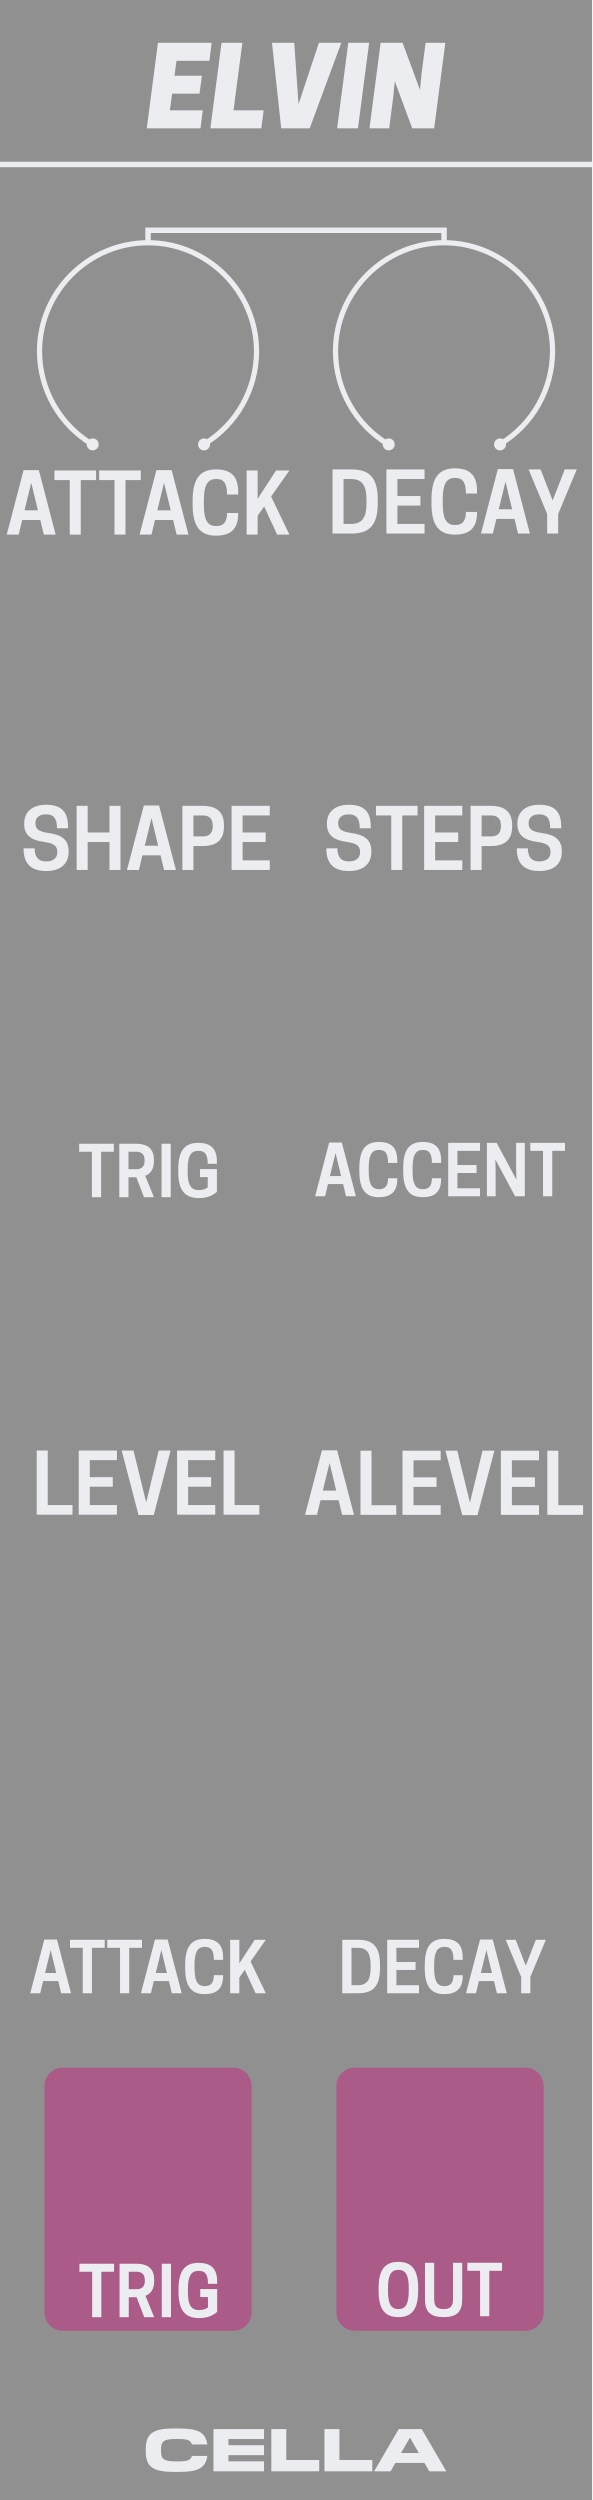
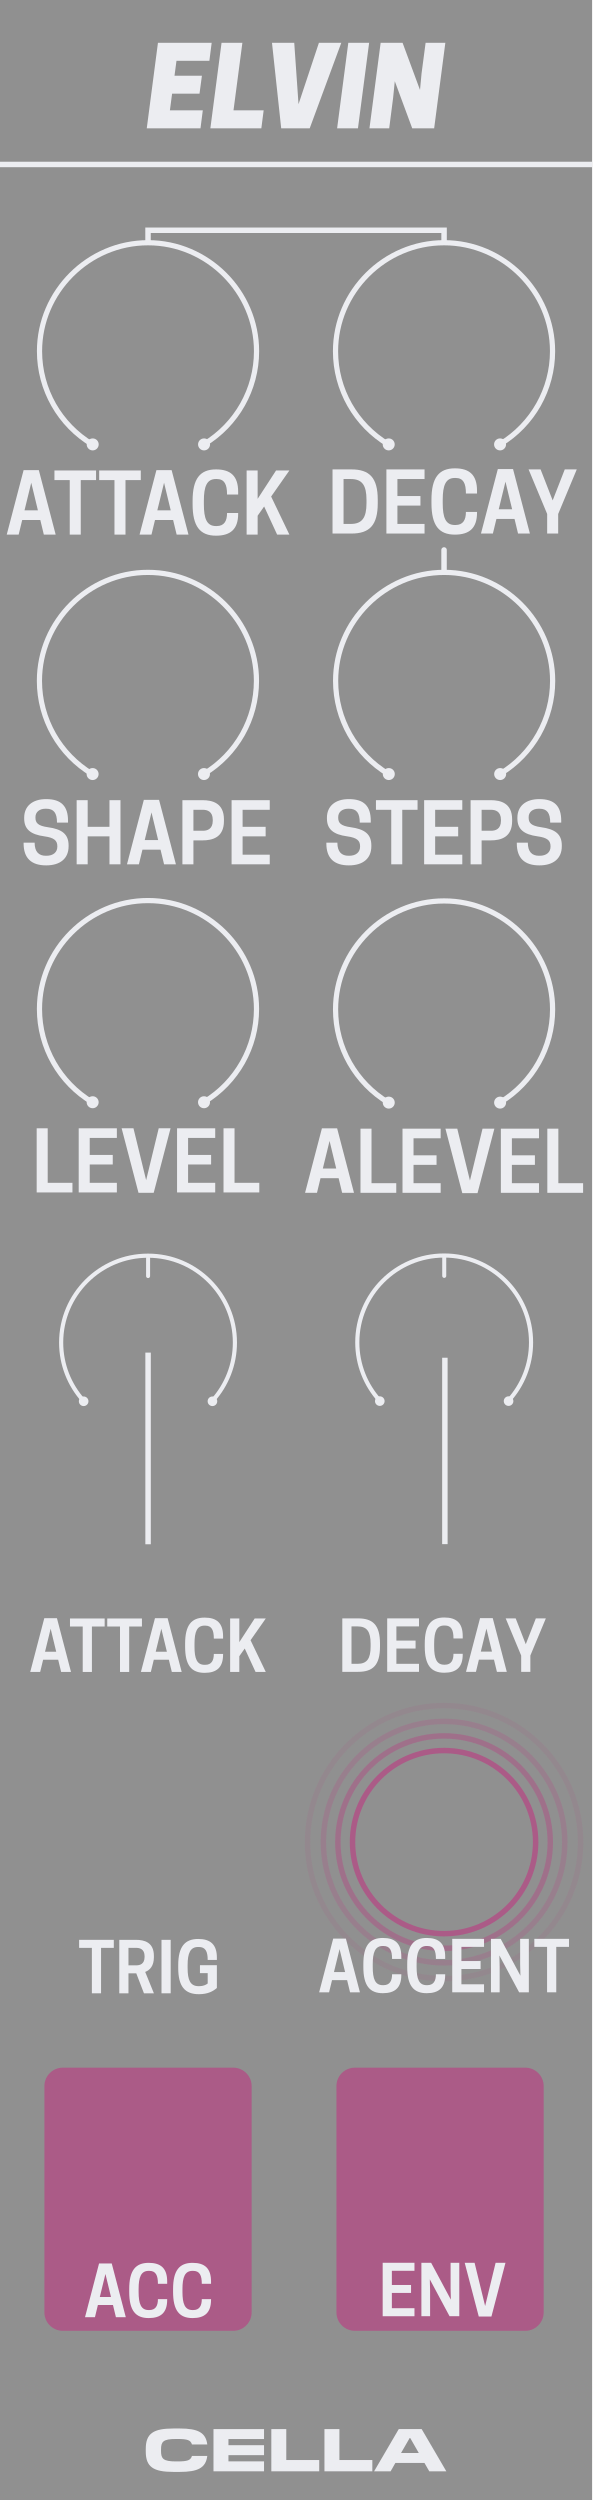
<svg xmlns="http://www.w3.org/2000/svg" width="100%" height="100%" viewBox="0 0 90 380" version="1.1" xml:space="preserve" style="fill-rule:evenodd;clip-rule:evenodd;stroke-linejoin:round;stroke-miterlimit:1.5;">
  <g id="Layer1">
    <rect x="0" y="0" width="90" height="380" style="fill:#909090;" />
    <path d="M38.25,317.084C38.25,315.539 36.995,314.284 35.45,314.284L9.55,314.284C8.005,314.284 6.75,315.539 6.75,317.084L6.75,351.484C6.75,353.029 8.005,354.284 9.55,354.284L35.45,354.284C36.995,354.284 38.25,353.029 38.25,351.484L38.25,317.084Z" style="fill:#ab5b87;" />
    <path d="M82.638,317.084C82.638,315.539 81.384,314.284 79.838,314.284L53.938,314.284C52.393,314.284 51.138,315.539 51.138,317.084L51.138,351.484C51.138,353.029 52.393,354.284 53.938,354.284L79.838,354.284C81.384,354.284 82.638,353.029 82.638,351.484L82.638,317.084Z" style="fill:#ab5b87;" />
+     <g>
+       <path d="M67.5,265.667C75.411,265.667 81.833,272.089 81.833,280C81.833,287.911 75.411,294.333 67.5,294.333C59.589,294.333 53.167,287.911 53.167,280C53.167,272.089 59.589,265.667 67.5,265.667ZM67.5,266.5C60.049,266.5 54,272.549 54,280C54,287.451 60.049,293.5 67.5,293.5C74.951,293.5 81,287.451 81,280C81,272.549 74.951,266.5 67.5,266.5Z" style="fill:#ab5b87;" />
+       <path d="M67.5,263.44C76.64,263.44 84.06,270.86 84.06,280C84.06,289.14 76.64,296.56 67.5,296.56C58.36,296.56 50.94,289.14 50.94,280C50.94,270.86 58.36,263.44 67.5,263.44ZM67.5,264.273C58.82,264.273 51.773,271.32 51.773,280C51.773,288.68 58.82,295.727 67.5,295.727C76.18,295.727 83.227,288.68 83.227,280C83.227,271.32 76.18,264.273 67.5,264.273Z" style="fill:#ab5b87;fill-opacity:0.58;" />
+       <path d="M67.5,261.237C77.855,261.237 86.263,269.645 86.263,280C86.263,290.355 77.855,298.763 67.5,298.763C57.145,298.763 48.737,290.355 48.737,280C48.737,269.645 57.145,261.237 67.5,261.237ZM67.5,262.071C57.605,262.071 49.571,270.105 49.571,280C49.571,289.895 57.605,297.929 67.5,297.929C77.395,297.929 85.429,289.895 85.429,280C85.429,270.105 77.395,262.071 67.5,262.071Z" style="fill:#ab5b87;fill-opacity:0.31;" />
+       <path d="M67.5,258.83C79.184,258.83 88.67,268.316 88.67,280C88.67,291.684 79.184,301.17 67.5,301.17C55.816,301.17 46.33,291.684 46.33,280C46.33,268.316 55.816,258.83 67.5,258.83ZM67.5,259.664C56.276,259.664 47.164,268.776 47.164,280C47.164,291.224 56.276,300.336 67.5,300.336C78.724,300.336 87.836,291.224 87.836,280C87.836,268.776 78.724,259.664 67.5,259.664Z" style="fill:#ab5b87;fill-opacity:0.13;" />
+     </g>
    <path d="M0,25L90,25" style="fill:none;stroke:#ecedf1;stroke-width:0.83px;" />
-     <path d="M15.403,345.306L17.341,345.306L17.341,344.088L12.07,344.088L12.07,345.306L14.008,345.306L14.008,352.213L15.403,352.213L15.403,345.306Z" style="fill:#ecedf1;fill-rule:nonzero;" />
-     <path d="M19.57,349.181L20.758,349.181L21.924,352.213L23.435,352.213L22.112,348.963C22.851,348.671 23.435,348.035 23.435,346.733L23.435,346.525C23.435,344.463 21.987,344.088 20.716,344.088L18.174,344.088L18.174,352.213L19.57,352.213L19.57,349.181ZM19.57,347.963L19.57,345.306L20.768,345.306C21.31,345.306 22.018,345.504 22.018,346.577L22.018,346.692C22.018,347.765 21.31,347.963 20.768,347.963L19.57,347.963Z" style="fill:#ecedf1;fill-rule:nonzero;" />
-     <rect x="24.591" y="344.088" width="1.396" height="8.125" style="fill:#ecedf1;fill-rule:nonzero;" />
-     <path d="M30.278,352.348C31.653,352.348 32.455,351.89 33.008,351.4L33.008,347.942L30.435,347.942L30.435,349.15L31.612,349.15L31.612,350.723C31.341,350.942 30.903,351.129 30.33,351.129L30.237,351.129C28.955,351.129 28.56,350.192 28.56,348.358L28.56,347.942C28.56,346.108 28.966,345.171 30.164,345.171L30.258,345.171C31.278,345.171 31.612,345.848 31.612,347.14L33.008,347.14L33.008,346.785C33.008,344.806 32.039,343.952 30.174,343.952C28.143,343.952 27.133,345.129 27.133,347.942L27.133,348.358C27.133,351.171 28.143,352.348 30.278,352.348Z" style="fill:#ecedf1;fill-rule:nonzero;" />
-     <path d="M60.557,352.202C62.588,352.202 63.557,351.025 63.557,348.212L63.557,347.796C63.557,344.983 62.588,343.806 60.557,343.806C58.516,343.806 57.547,344.983 57.547,347.796L57.547,348.212C57.547,351.025 58.516,352.202 60.557,352.202ZM60.505,350.983C59.37,350.983 58.974,350.046 58.974,348.212L58.974,347.796C58.974,345.962 59.37,345.025 60.505,345.025L60.599,345.025C61.734,345.025 62.13,345.962 62.13,347.796L62.13,348.212C62.13,350.046 61.734,350.983 60.599,350.983L60.505,350.983Z" style="fill:#ecedf1;fill-rule:nonzero;" />
-     <path d="M67.432,352.202C69.484,352.202 70.255,351.337 70.255,349.515L70.255,343.942L68.859,343.942L68.859,349.462C68.859,350.535 68.474,350.983 67.432,350.983C66.38,350.983 65.995,350.535 65.995,349.462L65.995,343.942L64.599,343.942L64.599,349.515C64.599,351.337 65.37,352.202 67.432,352.202Z" style="fill:#ecedf1;fill-rule:nonzero;" />
-     <path d="M74.37,345.16L76.307,345.16L76.307,343.942L71.036,343.942L71.036,345.16L72.974,345.16L72.974,352.067L74.37,352.067L74.37,345.16Z" style="fill:#ecedf1;fill-rule:nonzero;" />
+     <path d="M15.057,344.046L12.922,352.213L14.432,352.213L14.88,350.358L17.172,350.358L17.62,352.213L19.12,352.213L16.984,344.046L15.057,344.046ZM16.026,345.64L16.87,349.14L15.172,349.14L16.026,345.64Z" style="fill:#ecedf1;fill-rule:nonzero;" />
+     <path d="M21.068,348.358L21.068,347.942C21.068,346.108 21.443,345.171 22.599,345.171L22.693,345.171C23.682,345.171 24.005,345.848 24.005,347.14L25.411,347.14L25.411,346.785C25.411,344.806 24.474,343.952 22.609,343.952C20.578,343.952 19.641,345.129 19.641,347.942L19.641,348.358C19.641,351.171 20.578,352.348 22.609,352.348C24.474,352.348 25.411,351.494 25.411,349.577L25.411,349.473L24.005,349.473C24.005,350.494 23.641,351.129 22.693,351.129L22.599,351.129C21.432,351.129 21.068,350.192 21.068,348.358Z" style="fill:#ecedf1;fill-rule:nonzero;" />
+     <path d="M27.734,348.358L27.734,347.942C27.734,346.108 28.109,345.171 29.266,345.171L29.359,345.171C30.349,345.171 30.672,345.848 30.672,347.14L32.078,347.14L32.078,346.785C32.078,344.806 31.141,343.952 29.276,343.952C27.245,343.952 26.307,345.129 26.307,347.942L26.307,348.358C26.307,351.171 27.245,352.348 29.276,352.348C31.141,352.348 32.078,351.494 32.078,349.577L32.078,349.473L30.672,349.473C30.672,350.494 30.307,351.129 29.359,351.129L29.266,351.129C28.099,351.129 27.734,350.192 27.734,348.358Z" style="fill:#ecedf1;fill-rule:nonzero;" />
+     <path d="M58.167,343.942L58.167,352.067L63,352.067L63,350.848L59.562,350.848L59.562,348.525L62.479,348.525L62.479,347.317L59.562,347.317L59.562,345.16L63,345.16L63,343.942L58.167,343.942Z" style="fill:#ecedf1;fill-rule:nonzero;" />
+     <path d="M69.812,343.942L68.49,343.942L68.49,347.827L68.531,349.546L65.531,343.942L64.052,343.942L64.052,352.067L65.375,352.067L65.375,348.181L65.333,346.462L68.333,352.067L69.812,352.067L69.812,343.942Z" style="fill:#ecedf1;fill-rule:nonzero;" />
+     <path d="M74.698,352.108L76.833,343.942L75.333,343.942L73.74,350.515L72.135,343.942L70.635,343.942L72.771,352.108L74.698,352.108Z" style="fill:#ecedf1;fill-rule:nonzero;" />
    <path d="M24.008,6.507L22.308,19.507L30.475,19.507L30.825,16.773L25.825,16.773L26.158,14.24L30.325,14.24L30.692,11.507L26.525,11.507L26.825,9.24L31.825,9.24L32.175,6.507L24.008,6.507Z" style="fill:#ecedf1;fill-rule:nonzero;" />
    <path d="M39.725,19.507L40.075,16.773L35.492,16.773L36.842,6.507L33.675,6.507L31.975,19.507L39.725,19.507Z" style="fill:#ecedf1;fill-rule:nonzero;" />
    <path d="M47.075,19.507L51.875,6.507L48.475,6.507L45.375,15.84L44.725,6.507L41.342,6.507L42.742,19.507L47.075,19.507Z" style="fill:#ecedf1;fill-rule:nonzero;" />
    <path d="M56.108,6.507L52.942,6.507L51.242,19.507L54.408,19.507L56.108,6.507Z" style="fill:#ecedf1;fill-rule:nonzero;" />
    <path d="M67.692,6.507L64.692,6.507L64.075,11.173L63.842,13.673L61.192,6.507L57.858,6.507L56.158,19.507L59.158,19.507L59.758,14.84L60.008,12.34L62.658,19.507L65.992,19.507L67.692,6.507Z" style="fill:#ecedf1;fill-rule:nonzero;" />
    <path d="M27.327,375.731C30.077,375.731 31.287,375.117 31.507,373.302L29.178,373.302C28.977,373.953 28.546,374.136 26.96,374.136L26.74,374.136C24.797,374.136 24.476,373.724 24.476,372.541L24.476,372.33C24.476,371.13 24.797,370.726 26.74,370.726L26.96,370.726C28.546,370.726 28.977,370.91 29.178,371.56L31.507,371.56C31.287,369.745 30.077,369.131 27.327,369.131L26.373,369.131C23.321,369.131 22.157,369.874 22.157,372.23L22.157,372.633C22.157,374.989 23.321,375.731 26.373,375.731L27.327,375.731Z" style="fill:#ecedf1;fill-rule:nonzero;" />
    <path d="M40.132,374.127L34.724,374.127L34.724,373.183L40.132,373.183L40.132,371.67L34.724,371.67L34.724,370.735L40.132,370.735L40.132,369.223L32.451,369.223L32.451,375.64L40.132,375.64L40.132,374.127Z" style="fill:#ecedf1;fill-rule:nonzero;" />
    <path d="M48.52,373.925L43.515,373.925L43.515,369.223L41.242,369.223L41.242,375.64L48.52,375.64L48.52,373.925Z" style="fill:#ecedf1;fill-rule:nonzero;" />
    <path d="M56.596,373.925L51.591,373.925L51.591,369.223L49.317,369.223L49.317,375.64L56.596,375.64L56.596,373.925Z" style="fill:#ecedf1;fill-rule:nonzero;" />
    <path d="M64.094,369.223L60.611,369.223L56.862,375.64L59.373,375.64L60.097,374.365L64.516,374.365L65.249,375.64L67.843,375.64L64.094,369.223ZM62.353,370.58L63.654,372.853L60.959,372.853L62.27,370.58L62.353,370.58Z" style="fill:#ecedf1;fill-rule:nonzero;" />
    <path d="M3.587,71.461L1.025,81.261L2.837,81.261L3.375,79.036L6.125,79.036L6.662,81.261L8.462,81.261L5.9,71.461L3.587,71.461ZM4.75,73.374L5.762,77.574L3.725,77.574L4.75,73.374Z" style="fill:#ecedf1;fill-rule:nonzero;" />
    <path d="M12.275,72.974L14.6,72.974L14.6,71.511L8.275,71.511L8.275,72.974L10.6,72.974L10.6,81.261L12.275,81.261L12.275,72.974Z" style="fill:#ecedf1;fill-rule:nonzero;" />
    <path d="M19.075,72.974L21.4,72.974L21.4,71.511L15.075,71.511L15.075,72.974L17.4,72.974L17.4,81.261L19.075,81.261L19.075,72.974Z" style="fill:#ecedf1;fill-rule:nonzero;" />
    <path d="M23.775,71.461L21.212,81.261L23.025,81.261L23.562,79.036L26.312,79.036L26.85,81.261L28.65,81.261L26.087,71.461L23.775,71.461ZM24.937,73.374L25.95,77.574L23.912,77.574L24.937,73.374Z" style="fill:#ecedf1;fill-rule:nonzero;" />
    <path d="M30.987,76.636L30.987,76.136C30.987,73.936 31.437,72.811 32.825,72.811L32.937,72.811C34.125,72.811 34.512,73.624 34.512,75.174L36.2,75.174L36.2,74.749C36.2,72.374 35.075,71.349 32.837,71.349C30.4,71.349 29.275,72.761 29.275,76.136L29.275,76.636C29.275,80.011 30.4,81.424 32.837,81.424C35.075,81.424 36.2,80.399 36.2,78.099L36.2,77.974L34.512,77.974C34.512,79.199 34.075,79.961 32.937,79.961L32.825,79.961C31.425,79.961 30.987,78.836 30.987,76.636Z" style="fill:#ecedf1;fill-rule:nonzero;" />
    <path d="M39.162,71.511L37.487,71.511L37.487,81.261L39.162,81.261L39.162,78.386L40.15,76.986L42.125,81.261L43.987,81.261L41.212,75.474L43.987,71.511L41.962,71.511L39.162,75.824L39.162,71.511Z" style="fill:#ecedf1;fill-rule:nonzero;" />
    <path d="M57.419,76.475L57.419,75.975C57.419,72.6 56.157,71.35 53.419,71.35L50.544,71.35L50.544,81.1L53.419,81.1C56.157,81.1 57.419,79.85 57.419,76.475ZM52.219,79.638L52.219,72.813L53.319,72.813C55.057,72.813 55.707,73.775 55.707,75.975L55.707,76.475C55.707,78.675 55.057,79.638 53.319,79.638L52.219,79.638Z" style="fill:#ecedf1;fill-rule:nonzero;" />
    <path d="M58.732,71.35L58.732,81.1L64.532,81.1L64.532,79.638L60.407,79.638L60.407,76.85L63.907,76.85L63.907,75.4L60.407,75.4L60.407,72.813L64.532,72.813L64.532,71.35L58.732,71.35Z" style="fill:#ecedf1;fill-rule:nonzero;" />
    <path d="M67.294,76.475L67.294,75.975C67.294,73.775 67.744,72.65 69.132,72.65L69.244,72.65C70.432,72.65 70.819,73.463 70.819,75.013L72.507,75.013L72.507,74.588C72.507,72.213 71.382,71.188 69.144,71.188C66.707,71.188 65.582,72.6 65.582,75.975L65.582,76.475C65.582,79.85 66.707,81.263 69.144,81.263C71.382,81.263 72.507,80.238 72.507,77.938L72.507,77.813L70.819,77.813C70.819,79.038 70.382,79.8 69.244,79.8L69.132,79.8C67.732,79.8 67.294,78.675 67.294,76.475Z" style="fill:#ecedf1;fill-rule:nonzero;" />
    <path d="M75.669,71.3L73.107,81.1L74.919,81.1L75.457,78.875L78.207,78.875L78.744,81.1L80.544,81.1L77.982,71.3L75.669,71.3ZM76.832,73.213L77.844,77.413L75.807,77.413L76.832,73.213Z" style="fill:#ecedf1;fill-rule:nonzero;" />
    <path d="M84.844,78.125L87.669,71.35L85.844,71.35L84.007,76.063L82.169,71.35L80.344,71.35L83.169,78.125L83.169,81.1L84.844,81.1L84.844,78.125Z" style="fill:#ecedf1;fill-rule:nonzero;" />
-     <path d="M6.751,127.985C8.239,128.185 8.714,128.635 8.714,129.485L8.714,129.56C8.714,130.373 8.114,130.935 7.064,130.935L6.951,130.935C5.901,130.935 5.264,130.335 5.264,128.948L3.589,128.948L3.589,129.073C3.589,131.31 4.776,132.398 7.014,132.398C9.189,132.398 10.426,131.323 10.426,129.498L10.426,129.36C10.426,127.648 9.414,126.885 7.289,126.598C5.751,126.385 5.389,125.935 5.389,125.135L5.389,125.06C5.389,124.298 5.989,123.785 6.914,123.785L7.026,123.785C8.189,123.785 8.664,124.435 8.664,125.898L10.339,125.898L10.339,125.61C10.339,123.41 9.326,122.323 7.014,122.323C4.901,122.323 3.676,123.423 3.676,125.148L3.676,125.273C3.676,126.885 4.626,127.698 6.751,127.985Z" style="fill:#ecedf1;fill-rule:nonzero;" />
-     <path d="M16.639,122.485L16.639,126.535L13.326,126.535L13.326,122.485L11.651,122.485L11.651,132.235L13.326,132.235L13.326,127.985L16.639,127.985L16.639,132.235L18.314,132.235L18.314,122.485L16.639,122.485Z" style="fill:#ecedf1;fill-rule:nonzero;" />
-     <path d="M21.864,122.435L19.301,132.235L21.114,132.235L21.651,130.01L24.401,130.01L24.939,132.235L26.739,132.235L24.176,122.435L21.864,122.435ZM23.026,124.348L24.039,128.548L22.001,128.548L23.026,124.348Z" style="fill:#ecedf1;fill-rule:nonzero;" />
-     <path d="M29.401,128.598L30.776,128.598C32.301,128.598 34.039,128.148 34.039,125.66L34.039,125.41C34.039,122.935 32.301,122.485 30.776,122.485L27.726,122.485L27.726,132.235L29.401,132.235L29.401,128.598ZM29.401,127.135L29.401,123.948L30.839,123.948C31.489,123.948 32.339,124.185 32.339,125.473L32.339,125.61C32.339,126.898 31.489,127.135 30.839,127.135L29.401,127.135Z" style="fill:#ecedf1;fill-rule:nonzero;" />
-     <path d="M35.201,122.485L35.201,132.235L41.001,132.235L41.001,130.773L36.876,130.773L36.876,127.985L40.376,127.985L40.376,126.535L36.876,126.535L36.876,123.948L41.001,123.948L41.001,122.485L35.201,122.485Z" style="fill:#ecedf1;fill-rule:nonzero;" />
-     <path d="M11.019,230.23L11.019,228.767L7.256,228.767L7.256,220.48L5.581,220.48L5.581,230.23L11.019,230.23Z" style="fill:#ecedf1;fill-rule:nonzero;" />
-     <path d="M11.969,220.48L11.969,230.23L17.769,230.23L17.769,228.767L13.644,228.767L13.644,225.98L17.144,225.98L17.144,224.53L13.644,224.53L13.644,221.942L17.769,221.942L17.769,220.48L11.969,220.48Z" style="fill:#ecedf1;fill-rule:nonzero;" />
-     <path d="M23.369,230.28L25.931,220.48L24.131,220.48L22.219,228.367L20.294,220.48L18.494,220.48L21.056,230.28L23.369,230.28Z" style="fill:#ecedf1;fill-rule:nonzero;" />
-     <path d="M26.919,220.48L26.919,230.23L32.719,230.23L32.719,228.767L28.594,228.767L28.594,225.98L32.094,225.98L32.094,224.53L28.594,224.53L28.594,221.942L32.719,221.942L32.719,220.48L26.919,220.48Z" style="fill:#ecedf1;fill-rule:nonzero;" />
-     <path d="M39.419,230.23L39.419,228.767L35.656,228.767L35.656,220.48L33.981,220.48L33.981,230.23L39.419,230.23Z" style="fill:#ecedf1;fill-rule:nonzero;" />
-     <path d="M15.365,175.066L17.302,175.066L17.302,173.848L12.031,173.848L12.031,175.066L13.969,175.066L13.969,181.973L15.365,181.973L15.365,175.066Z" style="fill:#ecedf1;fill-rule:nonzero;" />
-     <path d="M19.531,178.941L20.719,178.941L21.885,181.973L23.396,181.973L22.073,178.723C22.812,178.431 23.396,177.795 23.396,176.493L23.396,176.285C23.396,174.223 21.948,173.848 20.677,173.848L18.135,173.848L18.135,181.973L19.531,181.973L19.531,178.941ZM19.531,177.723L19.531,175.066L20.729,175.066C21.271,175.066 21.979,175.264 21.979,176.337L21.979,176.452C21.979,177.525 21.271,177.723 20.729,177.723L19.531,177.723Z" style="fill:#ecedf1;fill-rule:nonzero;" />
-     <rect x="24.552" y="173.848" width="1.396" height="8.125" style="fill:#ecedf1;fill-rule:nonzero;" />
-     <path d="M30.24,182.108C31.615,182.108 32.417,181.65 32.969,181.16L32.969,177.702L30.396,177.702L30.396,178.91L31.573,178.91L31.573,180.483C31.302,180.702 30.865,180.889 30.292,180.889L30.198,180.889C28.917,180.889 28.521,179.952 28.521,178.118L28.521,177.702C28.521,175.868 28.927,174.931 30.125,174.931L30.219,174.931C31.24,174.931 31.573,175.608 31.573,176.9L32.969,176.9L32.969,176.545C32.969,174.566 32,173.712 30.135,173.712C28.104,173.712 27.094,174.889 27.094,177.702L27.094,178.118C27.094,180.931 28.104,182.108 30.24,182.108Z" style="fill:#ecedf1;fill-rule:nonzero;" />
+     <path d="M6.751,127.126C8.239,127.326 8.714,127.776 8.714,128.626L8.714,128.701C8.714,129.514 8.114,130.076 7.064,130.076L6.951,130.076C5.901,130.076 5.264,129.476 5.264,128.089L3.589,128.089L3.589,128.214C3.589,130.451 4.776,131.539 7.014,131.539C9.189,131.539 10.426,130.464 10.426,128.639L10.426,128.501C10.426,126.789 9.414,126.026 7.289,125.739C5.751,125.526 5.389,125.076 5.389,124.276L5.389,124.201C5.389,123.439 5.989,122.926 6.914,122.926L7.026,122.926C8.189,122.926 8.664,123.576 8.664,125.039L10.339,125.039L10.339,124.751C10.339,122.551 9.326,121.464 7.014,121.464C4.901,121.464 3.676,122.564 3.676,124.289L3.676,124.414C3.676,126.026 4.626,126.839 6.751,127.126Z" style="fill:#ecedf1;fill-rule:nonzero;" />
+     <path d="M16.639,121.626L16.639,125.676L13.326,125.676L13.326,121.626L11.651,121.626L11.651,131.376L13.326,131.376L13.326,127.126L16.639,127.126L16.639,131.376L18.314,131.376L18.314,121.626L16.639,121.626Z" style="fill:#ecedf1;fill-rule:nonzero;" />
+     <path d="M21.864,121.576L19.301,131.376L21.114,131.376L21.651,129.151L24.401,129.151L24.939,131.376L26.739,131.376L24.176,121.576L21.864,121.576ZM23.026,123.489L24.039,127.689L22.001,127.689L23.026,123.489Z" style="fill:#ecedf1;fill-rule:nonzero;" />
+     <path d="M29.401,127.739L30.776,127.739C32.301,127.739 34.039,127.289 34.039,124.801L34.039,124.551C34.039,122.076 32.301,121.626 30.776,121.626L27.726,121.626L27.726,131.376L29.401,131.376L29.401,127.739ZM29.401,126.276L29.401,123.089L30.839,123.089C31.489,123.089 32.339,123.326 32.339,124.614L32.339,124.751C32.339,126.039 31.489,126.276 30.839,126.276L29.401,126.276Z" style="fill:#ecedf1;fill-rule:nonzero;" />
+     <path d="M35.201,121.626L35.201,131.376L41.001,131.376L41.001,129.914L36.876,129.914L36.876,127.126L40.376,127.126L40.376,125.676L36.876,125.676L36.876,123.089L41.001,123.089L41.001,121.626L35.201,121.626Z" style="fill:#ecedf1;fill-rule:nonzero;" />
+     <path d="M11.013,181.251L11.013,179.789L7.25,179.789L7.25,171.501L5.575,171.501L5.575,181.251L11.013,181.251Z" style="fill:#ecedf1;fill-rule:nonzero;" />
+     <path d="M11.963,171.501L11.963,181.251L17.763,181.251L17.763,179.789L13.638,179.789L13.638,177.001L17.138,177.001L17.138,175.551L13.638,175.551L13.638,172.964L17.763,172.964L17.763,171.501L11.963,171.501Z" style="fill:#ecedf1;fill-rule:nonzero;" />
+     <path d="M23.363,181.301L25.925,171.501L24.125,171.501L22.213,179.389L20.288,171.501L18.488,171.501L21.05,181.301L23.363,181.301Z" style="fill:#ecedf1;fill-rule:nonzero;" />
+     <path d="M26.913,171.501L26.913,181.251L32.713,181.251L32.713,179.789L28.588,179.789L28.588,177.001L32.088,177.001L32.088,175.551L28.588,175.551L28.588,172.964L32.713,172.964L32.713,171.501L26.913,171.501Z" style="fill:#ecedf1;fill-rule:nonzero;" />
+     <path d="M39.413,181.251L39.413,179.789L35.65,179.789L35.65,171.501L33.975,171.501L33.975,181.251L39.413,181.251Z" style="fill:#ecedf1;fill-rule:nonzero;" />
    <g id="CTR">
-       <circle id="Base" cx="22.51" cy="53.392" r="16.496" style="fill:none;" />
+       <circle id="Base" cx="22.504" cy="153.382" r="16.496" style="fill:none;" />
+       <circle cx="14.084" cy="167.54" r="0.911" style="fill:#ecedf1;" />
+       <circle cx="31.01" cy="167.54" r="0.911" style="fill:#ecedf1;" />
+       <path id="path89" d="M31.027,167.495C35.962,164.511 38.988,159.147 38.988,153.38C38.988,144.332 31.542,136.886 22.494,136.886C13.446,136.886 6,144.332 6,153.38C6,159.179 9.058,164.567 14.036,167.54" style="fill:none;fill-rule:nonzero;stroke:#ecedf1;stroke-width:0.79px;stroke-linecap:round;stroke-miterlimit:4;" />
+     </g>
+     <path d="M48.931,171.508L46.369,181.308L48.181,181.308L48.719,179.083L51.469,179.083L52.006,181.308L53.806,181.308L51.244,171.508L48.931,171.508ZM50.094,173.42L51.106,177.62L49.069,177.62L50.094,173.42Z" style="fill:#ecedf1;fill-rule:nonzero;" />
+     <path d="M60.231,181.308L60.231,179.845L56.469,179.845L56.469,171.558L54.794,171.558L54.794,181.308L60.231,181.308Z" style="fill:#ecedf1;fill-rule:nonzero;" />
+     <path d="M61.181,171.558L61.181,181.308L66.981,181.308L66.981,179.845L62.856,179.845L62.856,177.058L66.356,177.058L66.356,175.608L62.856,175.608L62.856,173.02L66.981,173.02L66.981,171.558L61.181,171.558Z" style="fill:#ecedf1;fill-rule:nonzero;" />
+     <path d="M72.581,181.358L75.144,171.558L73.344,171.558L71.431,179.445L69.506,171.558L67.706,171.558L70.269,181.358L72.581,181.358Z" style="fill:#ecedf1;fill-rule:nonzero;" />
+     <path d="M76.131,171.558L76.131,181.308L81.931,181.308L81.931,179.845L77.806,179.845L77.806,177.058L81.306,177.058L81.306,175.608L77.806,175.608L77.806,173.02L81.931,173.02L81.931,171.558L76.131,171.558Z" style="fill:#ecedf1;fill-rule:nonzero;" />
+     <path d="M88.631,181.308L88.631,179.845L84.869,179.845L84.869,171.558L83.194,171.558L83.194,181.308L88.631,181.308Z" style="fill:#ecedf1;fill-rule:nonzero;" />
+     <circle id="Base1" cx="67.51" cy="153.438" r="16.496" style="fill:none;" />
+     <circle cx="59.09" cy="167.596" r="0.911" style="fill:#ecedf1;" />
+     <circle cx="76.016" cy="167.596" r="0.911" style="fill:#ecedf1;" />
+     <path id="path891" d="M76.033,167.551C80.968,164.568 83.994,159.204 83.994,153.436C83.994,144.388 76.548,136.942 67.5,136.942C58.451,136.942 51.006,144.388 51.006,153.436C51.006,159.235 54.064,164.623 59.042,167.596" style="fill:none;fill-rule:nonzero;stroke:#ecedf1;stroke-width:0.79px;stroke-linecap:round;stroke-miterlimit:4;" />
+     <g id="CTR1">
+       <circle id="Base2" cx="22.498" cy="103.498" r="16.496" style="fill:none;" />
+       <circle cx="14.077" cy="117.656" r="0.911" style="fill:#ecedf1;" />
+       <circle cx="31.004" cy="117.656" r="0.911" style="fill:#ecedf1;" />
+       <path id="path892" d="M31.02,117.611C35.956,114.627 38.981,109.263 38.981,103.496C38.981,94.447 31.536,87.002 22.487,87.002C13.439,87.002 5.994,94.447 5.994,103.496C5.994,109.294 9.052,114.683 14.03,117.656" style="fill:none;fill-rule:nonzero;stroke:#ecedf1;stroke-width:0.79px;stroke-linecap:round;stroke-miterlimit:4;" />
+     </g>
+     <g id="CTR2">
+       <circle id="Base3" cx="67.518" cy="103.498" r="16.496" style="fill:none;" />
+       <circle cx="59.097" cy="117.656" r="0.911" style="fill:#ecedf1;" />
+       <circle cx="76.024" cy="117.656" r="0.911" style="fill:#ecedf1;" />
+       <path id="path893" d="M76.04,117.611C80.976,114.627 84.001,109.263 84.001,103.496C84.001,94.447 76.556,87.002 67.508,87.002C58.459,87.002 51.014,94.447 51.014,103.496C51.014,109.294 54.072,114.683 59.05,117.656" style="fill:none;fill-rule:nonzero;stroke:#ecedf1;stroke-width:0.79px;stroke-linecap:round;stroke-miterlimit:4;" />
+     </g>
+     <g id="CTR3">
+       <circle id="Base4" cx="22.51" cy="53.392" r="16.496" style="fill:none;" />
      <circle cx="14.09" cy="67.55" r="0.911" style="fill:#ecedf1;" />
      <circle cx="31.016" cy="67.55" r="0.911" style="fill:#ecedf1;" />
-       <path id="path89" d="M31.033,67.505C35.968,64.521 38.994,59.157 38.994,53.39C38.994,44.341 31.548,36.896 22.5,36.896C13.451,36.896 6.006,44.341 6.006,53.39C6.006,59.188 9.064,64.577 14.042,67.55" style="fill:none;fill-rule:nonzero;stroke:#ecedf1;stroke-width:0.79px;stroke-linecap:round;stroke-miterlimit:4;" />
+       <path id="path894" d="M31.033,67.505C35.968,64.521 38.994,59.157 38.994,53.39C38.994,44.341 31.548,36.896 22.5,36.896C13.451,36.896 6.006,44.341 6.006,53.39C6.006,59.188 9.064,64.577 14.042,67.55" style="fill:none;fill-rule:nonzero;stroke:#ecedf1;stroke-width:0.79px;stroke-linecap:round;stroke-miterlimit:4;" />
    </g>
-     <g id="CTR1">
-       <circle id="Base1" cx="67.504" cy="53.392" r="16.496" style="fill:none;" />
+     <g id="CTR4">
+       <circle id="Base5" cx="67.504" cy="53.392" r="16.496" style="fill:none;" />
      <circle cx="59.084" cy="67.55" r="0.911" style="fill:#ecedf1;" />
      <circle cx="76.01" cy="67.55" r="0.911" style="fill:#ecedf1;" />
-       <path id="path891" d="M76.027,67.505C80.962,64.521 83.988,59.157 83.988,53.39C83.988,44.341 76.542,36.896 67.494,36.896C58.446,36.896 51,44.341 51,53.39C51,59.188 54.058,64.577 59.036,67.55" style="fill:none;fill-rule:nonzero;stroke:#ecedf1;stroke-width:0.79px;stroke-linecap:round;stroke-miterlimit:4;" />
+       <path id="path895" d="M76.027,67.505C80.962,64.521 83.988,59.157 83.988,53.39C83.988,44.341 76.542,36.896 67.494,36.896C58.446,36.896 51,44.341 51,53.39C51,59.188 54.058,64.577 59.036,67.55" style="fill:none;fill-rule:nonzero;stroke:#ecedf1;stroke-width:0.79px;stroke-linecap:round;stroke-miterlimit:4;" />
    </g>
    <path d="M13.978,67.888L31.129,67.888" style="fill:none;" />
    <path d="M22.5,36.896L22.5,35L67.5,35L67.5,36.809" style="fill:none;stroke:#ecedf1;stroke-width:0.83px;stroke-linejoin:miter;" />
-     <path d="M48.931,220.455L46.369,230.255L48.181,230.255L48.719,228.03L51.469,228.03L52.006,230.255L53.806,230.255L51.244,220.455L48.931,220.455ZM50.094,222.368L51.106,226.568L49.069,226.568L50.094,222.368Z" style="fill:#ecedf1;fill-rule:nonzero;" />
-     <path d="M60.231,230.255L60.231,228.792L56.469,228.792L56.469,220.505L54.794,220.505L54.794,230.255L60.231,230.255Z" style="fill:#ecedf1;fill-rule:nonzero;" />
-     <path d="M61.181,220.505L61.181,230.255L66.981,230.255L66.981,228.792L62.856,228.792L62.856,226.005L66.356,226.005L66.356,224.555L62.856,224.555L62.856,221.968L66.981,221.968L66.981,220.505L61.181,220.505Z" style="fill:#ecedf1;fill-rule:nonzero;" />
-     <path d="M72.581,230.305L75.144,220.505L73.344,220.505L71.431,228.392L69.506,220.505L67.706,220.505L70.269,230.305L72.581,230.305Z" style="fill:#ecedf1;fill-rule:nonzero;" />
-     <path d="M76.131,220.505L76.131,230.255L81.931,230.255L81.931,228.792L77.806,228.792L77.806,226.005L81.306,226.005L81.306,224.555L77.806,224.555L77.806,221.968L81.931,221.968L81.931,220.505L76.131,220.505Z" style="fill:#ecedf1;fill-rule:nonzero;" />
-     <path d="M88.631,230.255L88.631,228.792L84.869,228.792L84.869,220.505L83.194,220.505L83.194,230.255L88.631,230.255Z" style="fill:#ecedf1;fill-rule:nonzero;" />
-     <path d="M50.034,173.67L47.899,181.837L49.409,181.837L49.857,179.983L52.149,179.983L52.597,181.837L54.097,181.837L51.961,173.67L50.034,173.67ZM51.003,175.264L51.847,178.764L50.149,178.764L51.003,175.264Z" style="fill:#ecedf1;fill-rule:nonzero;" />
-     <path d="M56.044,177.983L56.044,177.566C56.044,175.733 56.419,174.795 57.576,174.795L57.669,174.795C58.659,174.795 58.982,175.473 58.982,176.764L60.388,176.764L60.388,176.41C60.388,174.431 59.451,173.577 57.586,173.577C55.555,173.577 54.617,174.754 54.617,177.566L54.617,177.983C54.617,180.795 55.555,181.973 57.586,181.973C59.451,181.973 60.388,181.118 60.388,179.202L60.388,179.098L58.982,179.098C58.982,180.118 58.617,180.754 57.669,180.754L57.576,180.754C56.409,180.754 56.044,179.816 56.044,177.983Z" style="fill:#ecedf1;fill-rule:nonzero;" />
-     <path d="M62.711,177.983L62.711,177.566C62.711,175.733 63.086,174.795 64.242,174.795L64.336,174.795C65.326,174.795 65.649,175.473 65.649,176.764L67.055,176.764L67.055,176.41C67.055,174.431 66.117,173.577 64.253,173.577C62.222,173.577 61.284,174.754 61.284,177.566L61.284,177.983C61.284,180.795 62.222,181.973 64.253,181.973C66.117,181.973 67.055,181.118 67.055,179.202L67.055,179.098L65.649,179.098C65.649,180.118 65.284,180.754 64.336,180.754L64.242,180.754C63.076,180.754 62.711,179.816 62.711,177.983Z" style="fill:#ecedf1;fill-rule:nonzero;" />
-     <path d="M68.128,173.712L68.128,181.837L72.961,181.837L72.961,180.618L69.524,180.618L69.524,178.295L72.44,178.295L72.44,177.087L69.524,177.087L69.524,174.931L72.961,174.931L72.961,173.712L68.128,173.712Z" style="fill:#ecedf1;fill-rule:nonzero;" />
-     <path d="M79.774,173.712L78.451,173.712L78.451,177.598L78.492,179.316L75.492,173.712L74.013,173.712L74.013,181.837L75.336,181.837L75.336,177.952L75.294,176.233L78.294,181.837L79.774,181.837L79.774,173.712Z" style="fill:#ecedf1;fill-rule:nonzero;" />
-     <path d="M83.94,174.931L85.878,174.931L85.878,173.712L80.607,173.712L80.607,174.931L82.544,174.931L82.544,181.837L83.94,181.837L83.94,174.931Z" style="fill:#ecedf1;fill-rule:nonzero;" />
-     <path d="M52.769,127.985C54.256,128.185 54.731,128.635 54.731,129.485L54.731,129.56C54.731,130.373 54.131,130.935 53.081,130.935L52.969,130.935C51.919,130.935 51.281,130.335 51.281,128.948L49.606,128.948L49.606,129.073C49.606,131.31 50.794,132.398 53.031,132.398C55.206,132.398 56.444,131.323 56.444,129.498L56.444,129.36C56.444,127.648 55.431,126.885 53.306,126.598C51.769,126.385 51.406,125.935 51.406,125.135L51.406,125.06C51.406,124.298 52.006,123.785 52.931,123.785L53.044,123.785C54.206,123.785 54.681,124.435 54.681,125.898L56.356,125.898L56.356,125.61C56.356,123.41 55.344,122.323 53.031,122.323C50.919,122.323 49.694,123.423 49.694,125.148L49.694,125.273C49.694,126.885 50.644,127.698 52.769,127.985Z" style="fill:#ecedf1;fill-rule:nonzero;" />
-     <path d="M61.144,123.948L63.469,123.948L63.469,122.485L57.144,122.485L57.144,123.948L59.469,123.948L59.469,132.235L61.144,132.235L61.144,123.948Z" style="fill:#ecedf1;fill-rule:nonzero;" />
-     <path d="M64.469,122.485L64.469,132.235L70.269,132.235L70.269,130.773L66.144,130.773L66.144,127.985L69.644,127.985L69.644,126.535L66.144,126.535L66.144,123.948L70.269,123.948L70.269,122.485L64.469,122.485Z" style="fill:#ecedf1;fill-rule:nonzero;" />
-     <path d="M73.206,128.598L74.581,128.598C76.106,128.598 77.844,128.148 77.844,125.66L77.844,125.41C77.844,122.935 76.106,122.485 74.581,122.485L71.531,122.485L71.531,132.235L73.206,132.235L73.206,128.598ZM73.206,127.135L73.206,123.948L74.644,123.948C75.294,123.948 76.144,124.185 76.144,125.473L76.144,125.61C76.144,126.898 75.294,127.135 74.644,127.135L73.206,127.135Z" style="fill:#ecedf1;fill-rule:nonzero;" />
-     <path d="M81.719,127.985C83.206,128.185 83.681,128.635 83.681,129.485L83.681,129.56C83.681,130.373 83.081,130.935 82.031,130.935L81.919,130.935C80.869,130.935 80.231,130.335 80.231,128.948L78.556,128.948L78.556,129.073C78.556,131.31 79.744,132.398 81.981,132.398C84.156,132.398 85.394,131.323 85.394,129.498L85.394,129.36C85.394,127.648 84.381,126.885 82.256,126.598C80.719,126.385 80.356,125.935 80.356,125.135L80.356,125.06C80.356,124.298 80.956,123.785 81.881,123.785L81.994,123.785C83.156,123.785 83.631,124.435 83.631,125.898L85.306,125.898L85.306,125.61C85.306,123.41 84.294,122.323 81.981,122.323C79.869,122.323 78.644,123.423 78.644,125.148L78.644,125.273C78.644,126.885 79.594,127.698 81.719,127.985Z" style="fill:#ecedf1;fill-rule:nonzero;" />
-     <path d="M57.76,299.118L57.76,298.702C57.76,295.889 56.708,294.848 54.427,294.848L52.031,294.848L52.031,302.973L54.427,302.973C56.708,302.973 57.76,301.931 57.76,299.118ZM53.427,301.754L53.427,296.066L54.344,296.066C55.792,296.066 56.333,296.868 56.333,298.702L56.333,299.118C56.333,300.952 55.792,301.754 54.344,301.754L53.427,301.754Z" style="fill:#ecedf1;fill-rule:nonzero;" />
-     <path d="M58.854,294.848L58.854,302.973L63.687,302.973L63.687,301.754L60.25,301.754L60.25,299.431L63.167,299.431L63.167,298.223L60.25,298.223L60.25,296.066L63.687,296.066L63.687,294.848L58.854,294.848Z" style="fill:#ecedf1;fill-rule:nonzero;" />
-     <path d="M65.99,299.118L65.99,298.702C65.99,296.868 66.365,295.931 67.521,295.931L67.615,295.931C68.604,295.931 68.927,296.608 68.927,297.9L70.333,297.9L70.333,297.545C70.333,295.566 69.396,294.712 67.531,294.712C65.5,294.712 64.562,295.889 64.562,298.702L64.562,299.118C64.562,301.931 65.5,303.108 67.531,303.108C69.396,303.108 70.333,302.254 70.333,300.337L70.333,300.233L68.927,300.233C68.927,301.254 68.562,301.889 67.615,301.889L67.521,301.889C66.354,301.889 65.99,300.952 65.99,299.118Z" style="fill:#ecedf1;fill-rule:nonzero;" />
-     <path d="M72.969,294.806L70.833,302.973L72.344,302.973L72.792,301.118L75.083,301.118L75.531,302.973L77.031,302.973L74.896,294.806L72.969,294.806ZM73.937,296.4L74.781,299.9L73.083,299.9L73.937,296.4Z" style="fill:#ecedf1;fill-rule:nonzero;" />
-     <path d="M80.615,300.493L82.969,294.848L81.448,294.848L79.917,298.775L78.385,294.848L76.865,294.848L79.219,300.493L79.219,302.973L80.615,302.973L80.615,300.493Z" style="fill:#ecedf1;fill-rule:nonzero;" />
-     <path d="M6.734,294.806L4.599,302.973L6.109,302.973L6.557,301.118L8.849,301.118L9.297,302.973L10.797,302.973L8.661,294.806L6.734,294.806ZM7.703,296.4L8.547,299.9L6.849,299.9L7.703,296.4Z" style="fill:#ecedf1;fill-rule:nonzero;" />
-     <path d="M13.974,296.066L15.911,296.066L15.911,294.848L10.641,294.848L10.641,296.066L12.578,296.066L12.578,302.973L13.974,302.973L13.974,296.066Z" style="fill:#ecedf1;fill-rule:nonzero;" />
-     <path d="M19.641,296.066L21.578,296.066L21.578,294.848L16.307,294.848L16.307,296.066L18.245,296.066L18.245,302.973L19.641,302.973L19.641,296.066Z" style="fill:#ecedf1;fill-rule:nonzero;" />
-     <path d="M23.557,294.806L21.422,302.973L22.932,302.973L23.38,301.118L25.672,301.118L26.12,302.973L27.62,302.973L25.484,294.806L23.557,294.806ZM24.526,296.4L25.37,299.9L23.672,299.9L24.526,296.4Z" style="fill:#ecedf1;fill-rule:nonzero;" />
-     <path d="M29.568,299.118L29.568,298.702C29.568,296.868 29.943,295.931 31.099,295.931L31.193,295.931C32.182,295.931 32.505,296.608 32.505,297.9L33.911,297.9L33.911,297.545C33.911,295.566 32.974,294.712 31.109,294.712C29.078,294.712 28.141,295.889 28.141,298.702L28.141,299.118C28.141,301.931 29.078,303.108 31.109,303.108C32.974,303.108 33.911,302.254 33.911,300.337L33.911,300.233L32.505,300.233C32.505,301.254 32.141,301.889 31.193,301.889L31.099,301.889C29.932,301.889 29.568,300.952 29.568,299.118Z" style="fill:#ecedf1;fill-rule:nonzero;" />
-     <path d="M36.38,294.848L34.984,294.848L34.984,302.973L36.38,302.973L36.38,300.577L37.203,299.41L38.849,302.973L40.401,302.973L38.089,298.15L40.401,294.848L38.714,294.848L36.38,298.441L36.38,294.848Z" style="fill:#ecedf1;fill-rule:nonzero;" />
+     <path d="M52.769,127.126C54.256,127.326 54.731,127.776 54.731,128.626L54.731,128.701C54.731,129.514 54.131,130.076 53.081,130.076L52.969,130.076C51.919,130.076 51.281,129.476 51.281,128.089L49.606,128.089L49.606,128.214C49.606,130.451 50.794,131.539 53.031,131.539C55.206,131.539 56.444,130.464 56.444,128.639L56.444,128.501C56.444,126.789 55.431,126.026 53.306,125.739C51.769,125.526 51.406,125.076 51.406,124.276L51.406,124.201C51.406,123.439 52.006,122.926 52.931,122.926L53.044,122.926C54.206,122.926 54.681,123.576 54.681,125.039L56.356,125.039L56.356,124.751C56.356,122.551 55.344,121.464 53.031,121.464C50.919,121.464 49.694,122.564 49.694,124.289L49.694,124.414C49.694,126.026 50.644,126.839 52.769,127.126Z" style="fill:#ecedf1;fill-rule:nonzero;" />
+     <path d="M61.144,123.089L63.469,123.089L63.469,121.626L57.144,121.626L57.144,123.089L59.469,123.089L59.469,131.376L61.144,131.376L61.144,123.089Z" style="fill:#ecedf1;fill-rule:nonzero;" />
+     <path d="M64.469,121.626L64.469,131.376L70.269,131.376L70.269,129.914L66.144,129.914L66.144,127.126L69.644,127.126L69.644,125.676L66.144,125.676L66.144,123.089L70.269,123.089L70.269,121.626L64.469,121.626Z" style="fill:#ecedf1;fill-rule:nonzero;" />
+     <path d="M73.206,127.739L74.581,127.739C76.106,127.739 77.844,127.289 77.844,124.801L77.844,124.551C77.844,122.076 76.106,121.626 74.581,121.626L71.531,121.626L71.531,131.376L73.206,131.376L73.206,127.739ZM73.206,126.276L73.206,123.089L74.644,123.089C75.294,123.089 76.144,123.326 76.144,124.614L76.144,124.751C76.144,126.039 75.294,126.276 74.644,126.276L73.206,126.276Z" style="fill:#ecedf1;fill-rule:nonzero;" />
+     <path d="M81.719,127.126C83.206,127.326 83.681,127.776 83.681,128.626L83.681,128.701C83.681,129.514 83.081,130.076 82.031,130.076L81.919,130.076C80.869,130.076 80.231,129.476 80.231,128.089L78.556,128.089L78.556,128.214C78.556,130.451 79.744,131.539 81.981,131.539C84.156,131.539 85.394,130.464 85.394,128.639L85.394,128.501C85.394,126.789 84.381,126.026 82.256,125.739C80.719,125.526 80.356,125.076 80.356,124.276L80.356,124.201C80.356,123.439 80.956,122.926 81.881,122.926L81.994,122.926C83.156,122.926 83.631,123.576 83.631,125.039L85.306,125.039L85.306,124.751C85.306,122.551 84.294,121.464 81.981,121.464C79.869,121.464 78.644,122.564 78.644,124.289L78.644,124.414C78.644,126.026 79.594,126.839 81.719,127.126Z" style="fill:#ecedf1;fill-rule:nonzero;" />
+     <path d="M22.508,234.314L22.508,206.014" style="fill:none;stroke:#ecedf1;stroke-width:0.83px;stroke-linecap:square;" />
+     <path d="M67.623,234.291L67.623,206.791" style="fill:none;stroke:#ecedf1;stroke-width:0.83px;stroke-linecap:square;" />
+     <path d="M6.73,245.97L4.595,254.136L6.105,254.136L6.553,252.282L8.845,252.282L9.293,254.136L10.793,254.136L8.657,245.97L6.73,245.97ZM7.699,247.563L8.543,251.063L6.845,251.063L7.699,247.563Z" style="fill:#ecedf1;fill-rule:nonzero;" />
+     <path d="M13.97,247.23L15.907,247.23L15.907,246.011L10.637,246.011L10.637,247.23L12.574,247.23L12.574,254.136L13.97,254.136L13.97,247.23Z" style="fill:#ecedf1;fill-rule:nonzero;" />
+     <path d="M19.637,247.23L21.574,247.23L21.574,246.011L16.303,246.011L16.303,247.23L18.241,247.23L18.241,254.136L19.637,254.136L19.637,247.23Z" style="fill:#ecedf1;fill-rule:nonzero;" />
+     <path d="M23.553,245.97L21.418,254.136L22.928,254.136L23.376,252.282L25.668,252.282L26.116,254.136L27.616,254.136L25.48,245.97L23.553,245.97ZM24.522,247.563L25.366,251.063L23.668,251.063L24.522,247.563Z" style="fill:#ecedf1;fill-rule:nonzero;" />
+     <path d="M29.564,250.282L29.564,249.865C29.564,248.032 29.939,247.095 31.095,247.095L31.189,247.095C32.178,247.095 32.501,247.772 32.501,249.063L33.907,249.063L33.907,248.709C33.907,246.73 32.97,245.876 31.105,245.876C29.074,245.876 28.137,247.053 28.137,249.865L28.137,250.282C28.137,253.095 29.074,254.272 31.105,254.272C32.97,254.272 33.907,253.418 33.907,251.501L33.907,251.397L32.501,251.397C32.501,252.418 32.137,253.053 31.189,253.053L31.095,253.053C29.928,253.053 29.564,252.115 29.564,250.282Z" style="fill:#ecedf1;fill-rule:nonzero;" />
+     <path d="M36.376,246.011L34.98,246.011L34.98,254.136L36.376,254.136L36.376,251.74L37.199,250.574L38.845,254.136L40.397,254.136L38.084,249.313L40.397,246.011L38.709,246.011L36.376,249.605L36.376,246.011Z" style="fill:#ecedf1;fill-rule:nonzero;" />
+     <path d="M57.76,250.265L57.76,249.849C57.76,247.036 56.708,245.994 54.427,245.994L52.031,245.994L52.031,254.119L54.427,254.119C56.708,254.119 57.76,253.078 57.76,250.265ZM53.427,252.901L53.427,247.213L54.344,247.213C55.792,247.213 56.333,248.015 56.333,249.849L56.333,250.265C56.333,252.099 55.792,252.901 54.344,252.901L53.427,252.901Z" style="fill:#ecedf1;fill-rule:nonzero;" />
+     <path d="M58.854,245.994L58.854,254.119L63.688,254.119L63.688,252.901L60.25,252.901L60.25,250.578L63.167,250.578L63.167,249.369L60.25,249.369L60.25,247.213L63.688,247.213L63.688,245.994L58.854,245.994Z" style="fill:#ecedf1;fill-rule:nonzero;" />
+     <path d="M65.99,250.265L65.99,249.849C65.99,248.015 66.365,247.078 67.521,247.078L67.615,247.078C68.604,247.078 68.927,247.755 68.927,249.046L70.333,249.046L70.333,248.692C70.333,246.713 69.396,245.859 67.531,245.859C65.5,245.859 64.563,247.036 64.563,249.849L64.563,250.265C64.563,253.078 65.5,254.255 67.531,254.255C69.396,254.255 70.333,253.401 70.333,251.484L70.333,251.38L68.927,251.38C68.927,252.401 68.563,253.036 67.615,253.036L67.521,253.036C66.354,253.036 65.99,252.099 65.99,250.265Z" style="fill:#ecedf1;fill-rule:nonzero;" />
+     <path d="M72.969,245.953L70.833,254.119L72.344,254.119L72.792,252.265L75.083,252.265L75.531,254.119L77.031,254.119L74.896,245.953L72.969,245.953ZM73.938,247.546L74.781,251.046L73.083,251.046L73.938,247.546Z" style="fill:#ecedf1;fill-rule:nonzero;" />
+     <path d="M80.615,251.64L82.969,245.994L81.448,245.994L79.917,249.921L78.385,245.994L76.865,245.994L79.219,251.64L79.219,254.119L80.615,254.119L80.615,251.64Z" style="fill:#ecedf1;fill-rule:nonzero;" />
+     <path id="line87" d="M67.523,193.936L67.523,191.204" style="fill:none;fill-rule:nonzero;stroke:#ecedf1;stroke-width:0.61px;stroke-linecap:round;stroke-miterlimit:4;" />
+     <path d="M57.69,212.865C55.588,210.526 54.309,207.433 54.309,204.044C54.309,196.756 60.226,190.839 67.514,190.839C74.802,190.839 80.719,196.756 80.719,204.044C80.719,207.433 79.439,210.526 77.337,212.865" style="fill:none;stroke:#ecedf1;stroke-width:0.63px;stroke-linecap:square;" />
+     <circle cx="57.729" cy="212.969" r="0.73" style="fill:#ecedf1;" />
+     <circle cx="77.303" cy="212.969" r="0.73" style="fill:#ecedf1;" />
+     <path id="line871" d="M22.509,193.961L22.509,191.229" style="fill:none;fill-rule:nonzero;stroke:#ecedf1;stroke-width:0.61px;stroke-linecap:round;stroke-miterlimit:4;" />
+     <path d="M12.676,212.889C10.575,210.55 9.295,207.458 9.295,204.069C9.295,196.781 15.212,190.864 22.5,190.864C29.788,190.864 35.705,196.781 35.705,204.069C35.705,207.458 34.425,210.55 32.324,212.889" style="fill:none;stroke:#ecedf1;stroke-width:0.63px;stroke-linecap:square;" />
+     <circle cx="12.716" cy="212.994" r="0.73" style="fill:#ecedf1;" />
+     <circle cx="32.29" cy="212.994" r="0.73" style="fill:#ecedf1;" />
+     <path d="M15.36,296.076L17.298,296.076L17.298,294.857L12.027,294.857L12.027,296.076L13.965,296.076L13.965,302.982L15.36,302.982L15.36,296.076Z" style="fill:#ecedf1;fill-rule:nonzero;" />
+     <path d="M19.527,299.951L20.715,299.951L21.881,302.982L23.392,302.982L22.069,299.732C22.808,299.441 23.392,298.805 23.392,297.503L23.392,297.295C23.392,295.232 21.944,294.857 20.673,294.857L18.131,294.857L18.131,302.982L19.527,302.982L19.527,299.951ZM19.527,298.732L19.527,296.076L20.725,296.076C21.267,296.076 21.975,296.274 21.975,297.347L21.975,297.462C21.975,298.535 21.267,298.732 20.725,298.732L19.527,298.732Z" style="fill:#ecedf1;fill-rule:nonzero;" />
+     <rect x="24.548" y="294.857" width="1.396" height="8.125" style="fill:#ecedf1;fill-rule:nonzero;" />
+     <path d="M30.235,303.118C31.61,303.118 32.413,302.66 32.965,302.17L32.965,298.712L30.392,298.712L30.392,299.92L31.569,299.92L31.569,301.493C31.298,301.712 30.86,301.899 30.288,301.899L30.194,301.899C28.913,301.899 28.517,300.962 28.517,299.128L28.517,298.712C28.517,296.878 28.923,295.941 30.121,295.941L30.215,295.941C31.235,295.941 31.569,296.618 31.569,297.91L32.965,297.91L32.965,297.555C32.965,295.576 31.996,294.722 30.131,294.722C28.1,294.722 27.09,295.899 27.09,298.712L27.09,299.128C27.09,301.941 28.1,303.118 30.235,303.118Z" style="fill:#ecedf1;fill-rule:nonzero;" />
+     <path d="M50.646,294.664L48.51,302.83L50.021,302.83L50.469,300.976L52.76,300.976L53.208,302.83L54.708,302.83L52.573,294.664L50.646,294.664ZM51.615,296.258L52.458,299.758L50.76,299.758L51.615,296.258Z" style="fill:#ecedf1;fill-rule:nonzero;" />
+     <path d="M56.656,298.976L56.656,298.56C56.656,296.726 57.031,295.789 58.187,295.789L58.281,295.789C59.271,295.789 59.594,296.466 59.594,297.758L61,297.758L61,297.403C61,295.424 60.062,294.57 58.198,294.57C56.167,294.57 55.229,295.747 55.229,298.56L55.229,298.976C55.229,301.789 56.167,302.966 58.198,302.966C60.062,302.966 61,302.112 61,300.195L61,300.091L59.594,300.091C59.594,301.112 59.229,301.747 58.281,301.747L58.187,301.747C57.021,301.747 56.656,300.81 56.656,298.976Z" style="fill:#ecedf1;fill-rule:nonzero;" />
+     <path d="M63.323,298.976L63.323,298.56C63.323,296.726 63.698,295.789 64.854,295.789L64.948,295.789C65.937,295.789 66.26,296.466 66.26,297.758L67.667,297.758L67.667,297.403C67.667,295.424 66.729,294.57 64.865,294.57C62.833,294.57 61.896,295.747 61.896,298.56L61.896,298.976C61.896,301.789 62.833,302.966 64.865,302.966C66.729,302.966 67.667,302.112 67.667,300.195L67.667,300.091L66.26,300.091C66.26,301.112 65.896,301.747 64.948,301.747L64.854,301.747C63.687,301.747 63.323,300.81 63.323,298.976Z" style="fill:#ecedf1;fill-rule:nonzero;" />
+     <path d="M68.74,294.705L68.74,302.83L73.573,302.83L73.573,301.612L70.135,301.612L70.135,299.289L73.052,299.289L73.052,298.08L70.135,298.08L70.135,295.924L73.573,295.924L73.573,294.705L68.74,294.705Z" style="fill:#ecedf1;fill-rule:nonzero;" />
+     <path d="M80.385,294.705L79.062,294.705L79.062,298.591L79.104,300.31L76.104,294.705L74.625,294.705L74.625,302.83L75.948,302.83L75.948,298.945L75.906,297.226L78.906,302.83L80.385,302.83L80.385,294.705Z" style="fill:#ecedf1;fill-rule:nonzero;" />
+     <path d="M84.552,295.924L86.49,295.924L86.49,294.705L81.219,294.705L81.219,295.924L83.156,295.924L83.156,302.83L84.552,302.83L84.552,295.924Z" style="fill:#ecedf1;fill-rule:nonzero;" />
+     <path d="M67.495,86.836L67.495,83.592" style="fill:none;stroke:#ecedf1;stroke-width:0.83px;stroke-linecap:round;stroke-linejoin:miter;" />
  </g>
</svg>
